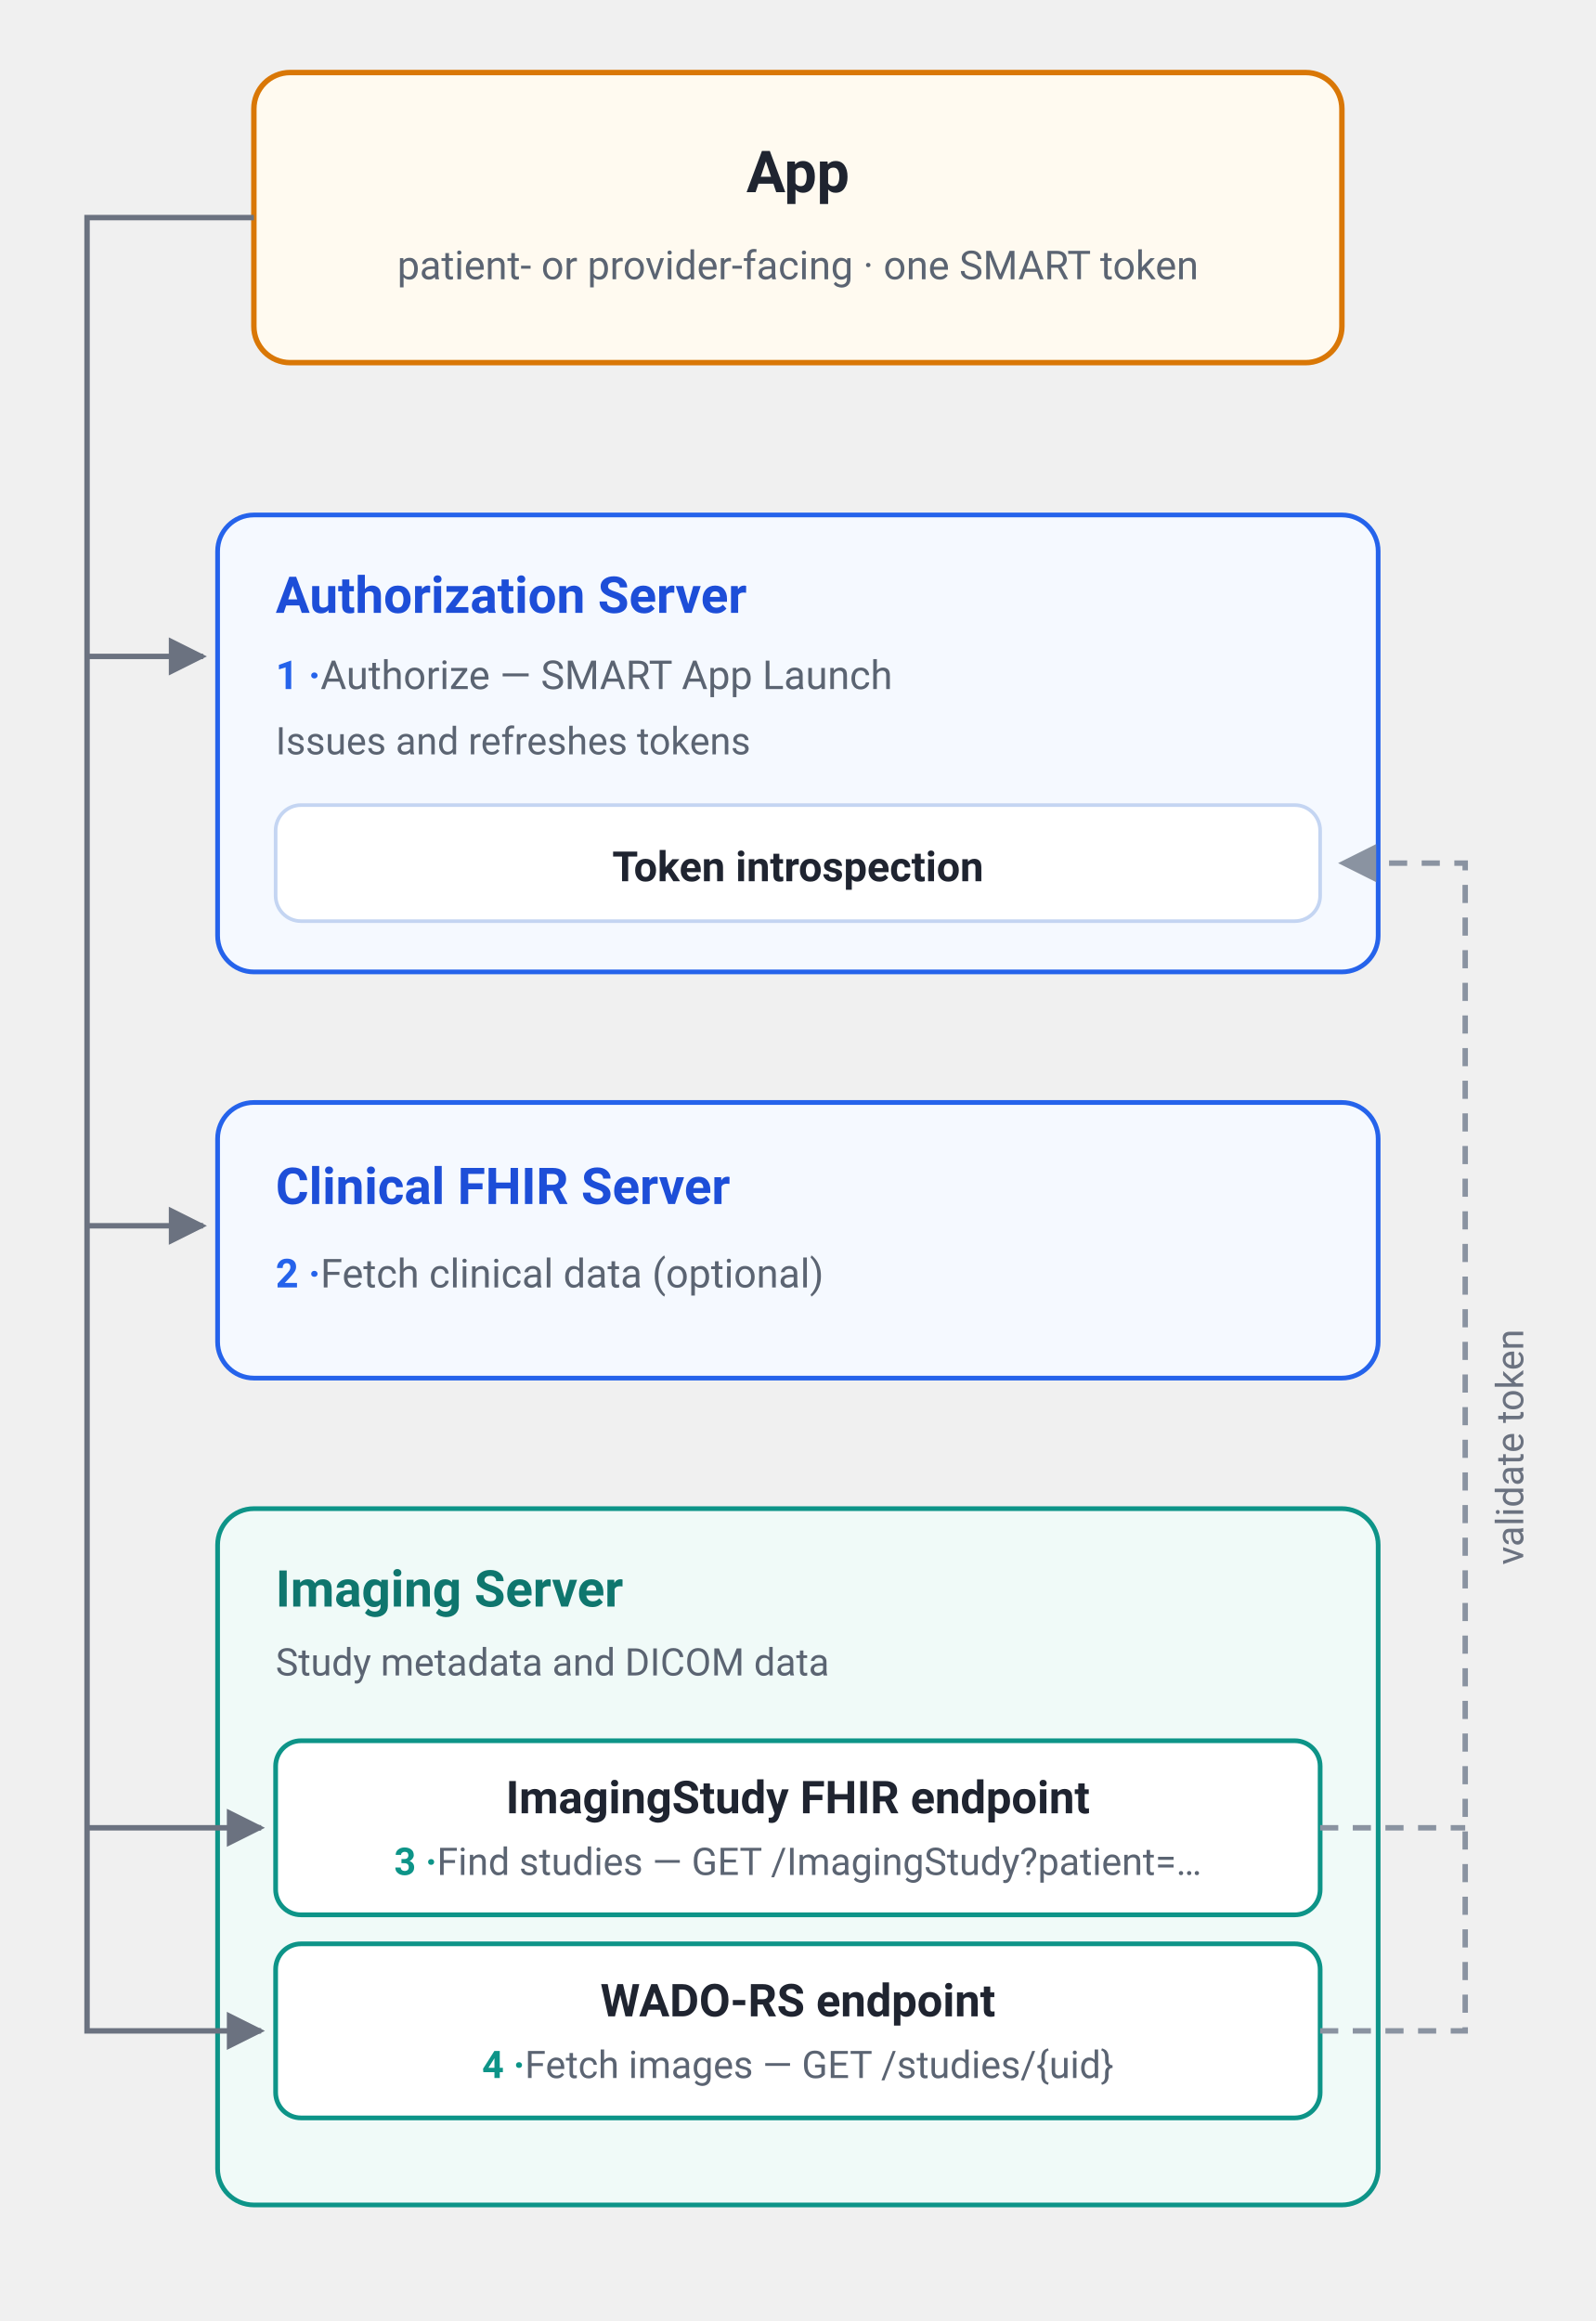
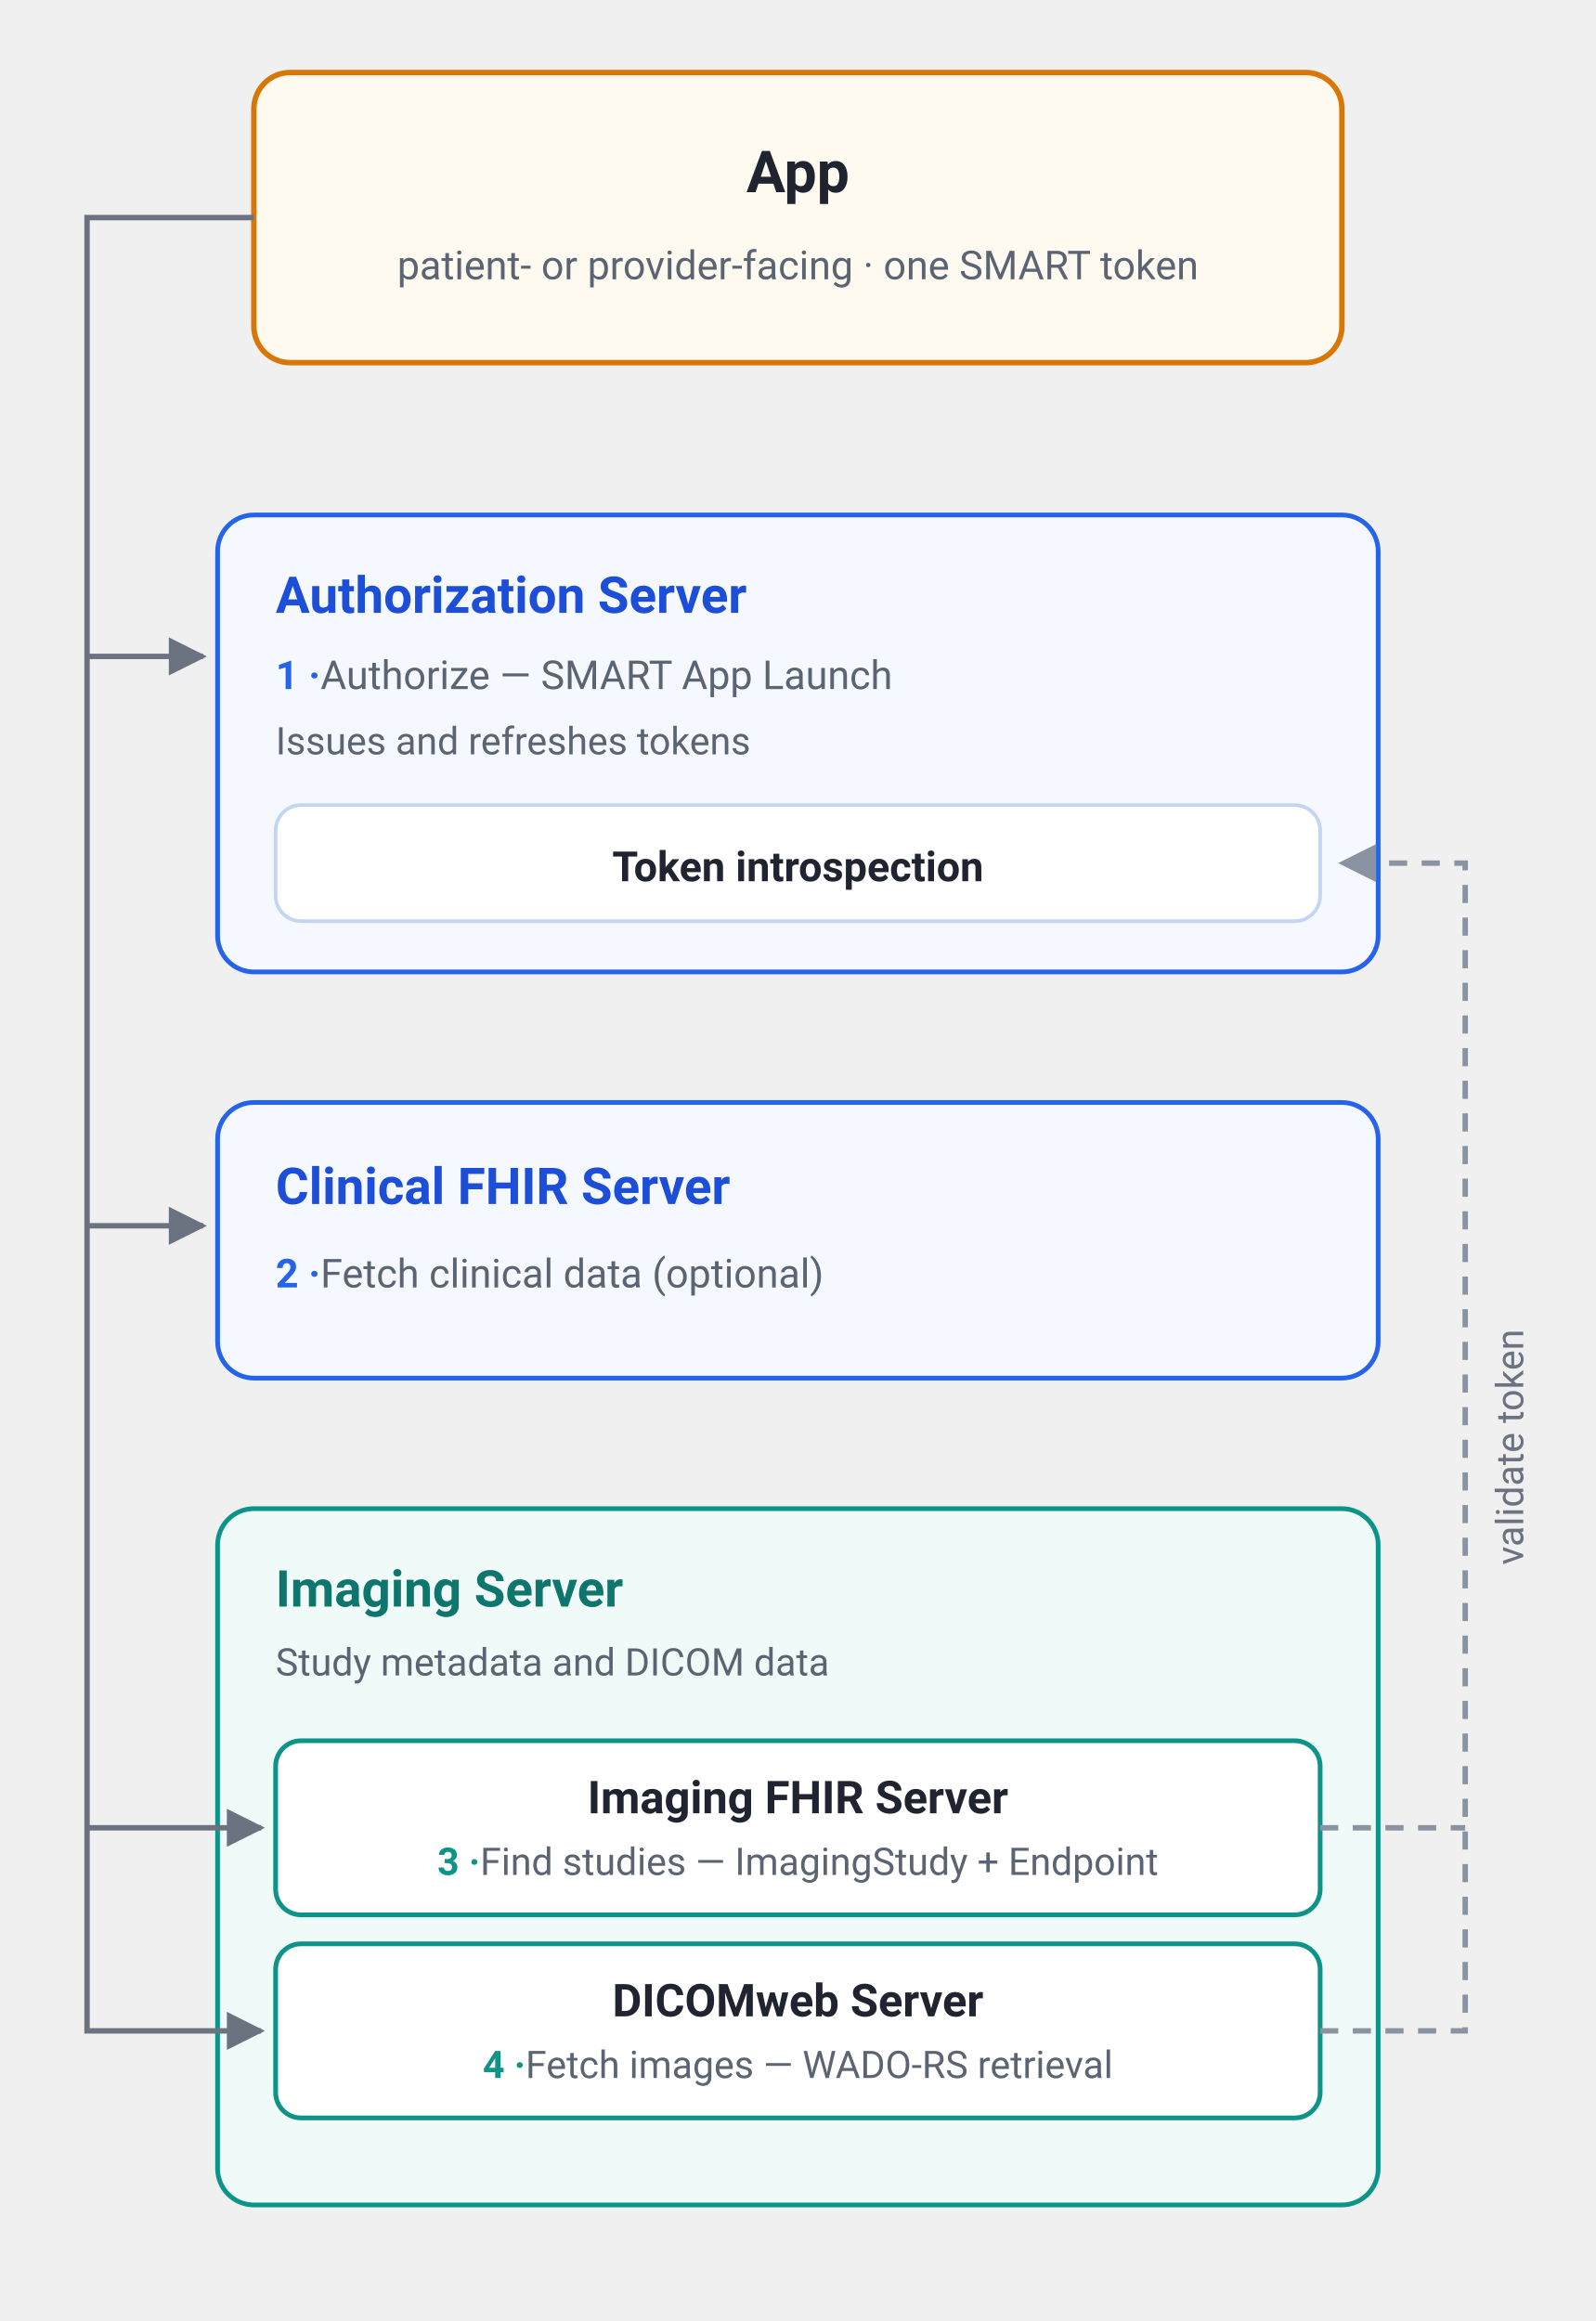
- <svg xmlns="http://www.w3.org/2000/svg" viewBox="0 0 440 640" width="400" font-family="-apple-system, 'Segoe UI', Roboto, Helvetica, Arial, sans-serif" role="img" aria-label="System map on mobile: the App authorizes with the Authorization Server, optionally queries the Clinical FHIR Server, and uses the Imaging Server for study metadata and DICOM data. These are separate roles. Dashed connections show the imaging endpoints validating tokens through the Authorization Server's introspection endpoint.">
+ <svg xmlns="http://www.w3.org/2000/svg" viewBox="0 0 440 640" width="400" font-family="-apple-system, 'Segoe UI', Roboto, Helvetica, Arial, sans-serif" role="img" aria-label="The App authorizes with the Authorization Server, optionally queries the Clinical FHIR Server, and uses the collective Imaging Server role. Within Imaging Server, Imaging FHIR Server provides ImagingStudy and Endpoint resources, and DICOMweb Server provides WADO-RS retrieval. Dashed connections show token introspection with the Authorization Server, distinct from resource-server study-access policy checks.">
  <defs>
    <marker id="arr" viewBox="0 0 10 10" refX="9" refY="5" markerWidth="7" markerHeight="7" orient="auto-start-reverse">
      <path d="M0,0 L10,5 L0,10 z" fill="#6b7280" />
    </marker>
    <marker id="arrg" viewBox="0 0 10 10" refX="9" refY="5" markerWidth="7" markerHeight="7" orient="auto-start-reverse">
      <path d="M0,0 L10,5 L0,10 z" fill="#8a93a1" />
    </marker>
  </defs>
  <rect x="70" y="20" width="300" height="80" rx="10" fill="#fffaf0" stroke="#d97706" stroke-width="1.5" />
  <text x="220" y="53" font-size="16" font-weight="700" fill="#1f2430" text-anchor="middle">App</text>
  <text x="220" y="77" font-size="11" fill="#5b6472" text-anchor="middle">patient- or provider-facing · one SMART token</text>
  <rect x="60" y="142" width="320" height="126" rx="10" fill="#f5f9ff" stroke="#2563eb" stroke-width="1.3" />
  <text x="76" y="169" font-size="14" font-weight="700" fill="#1d4ed8">Authorization Server</text>
  <text x="76" y="190" font-size="11" fill="#5b6472">
    <tspan font-weight="700" fill="#2563eb">1 · </tspan>Authorize — SMART App Launch</text>
  <text x="76" y="208" font-size="10.5" fill="#5b6472">Issues and refreshes tokens</text>
  <rect x="76" y="222" width="288" height="32" rx="7" fill="#ffffff" stroke="#c4d5f2" />
  <text x="220" y="243" font-size="11.5" font-weight="600" fill="#1f2430" text-anchor="middle">Token introspection</text>
  <rect x="60" y="304" width="320" height="76" rx="10" fill="#f5f9ff" stroke="#2563eb" stroke-width="1.3" />
  <text x="76" y="332" font-size="14" font-weight="700" fill="#1d4ed8">Clinical FHIR Server</text>
  <text x="76" y="355" font-size="11" fill="#5b6472">
    <tspan font-weight="700" fill="#2563eb">2 · </tspan>Fetch clinical data (optional)</text>
  <rect x="60" y="416" width="320" height="192" rx="10" fill="#f0faf8" stroke="#0d9488" stroke-width="1.3" />
  <text x="76" y="443" font-size="14" font-weight="700" fill="#0f766e">Imaging Server</text>
  <text x="76" y="462" font-size="10.5" fill="#5b6472">Study metadata and DICOM data</text>
  <rect x="76" y="480" width="288" height="48" rx="7" fill="#ffffff" stroke="#0d9488" stroke-width="1.3" />
-   <text x="220" y="500" font-size="12.5" font-weight="600" fill="#1f2430" text-anchor="middle">ImagingStudy FHIR endpoint</text>
+   <text x="220" y="500" font-size="12.5" font-weight="600" fill="#1f2430" text-anchor="middle">Imaging FHIR Server</text>
  <text x="220" y="517" font-size="10.5" fill="#5b6472" text-anchor="middle">
-     <tspan font-weight="700" fill="#0d9488">3 · </tspan>Find studies — GET /ImagingStudy?patient=…</text>
+     <tspan font-weight="700" fill="#0d9488">3 · </tspan>Find studies — ImagingStudy + Endpoint</text>
  <rect x="76" y="536" width="288" height="48" rx="7" fill="#ffffff" stroke="#0d9488" stroke-width="1.3" />
-   <text x="220" y="556" font-size="12.5" font-weight="600" fill="#1f2430" text-anchor="middle">WADO-RS endpoint</text>
+   <text x="220" y="556" font-size="12.5" font-weight="600" fill="#1f2430" text-anchor="middle">DICOMweb Server</text>
  <text x="220" y="573" font-size="10.5" fill="#5b6472" text-anchor="middle">
-     <tspan font-weight="700" fill="#0d9488">4 · </tspan>Fetch images — GET /studies/{uid}</text>
+     <tspan font-weight="700" fill="#0d9488">4 · </tspan>Fetch images — WADO-RS retrieval</text>
  <path d="M70,60 H24 V560 H72" stroke="#6b7280" stroke-width="1.5" fill="none" marker-end="url(#arr)" />
  <path d="M24,181 H56" stroke="#6b7280" stroke-width="1.5" fill="none" marker-end="url(#arr)" />
  <path d="M24,338 H56" stroke="#6b7280" stroke-width="1.5" fill="none" marker-end="url(#arr)" />
  <path d="M24,504 H72" stroke="#6b7280" stroke-width="1.5" fill="none" marker-end="url(#arr)" />
  <path d="M364,560 H404 V238 H370" stroke="#8a93a1" stroke-width="1.5" fill="none" stroke-dasharray="5,4" marker-end="url(#arrg)" />
  <path d="M364,504 H404" stroke="#8a93a1" stroke-width="1.5" fill="none" stroke-dasharray="5,4" />
  <text x="420" y="399" font-size="10.5" fill="#6b7280" text-anchor="middle" transform="rotate(-90 420 399)">validate token</text>
</svg>
